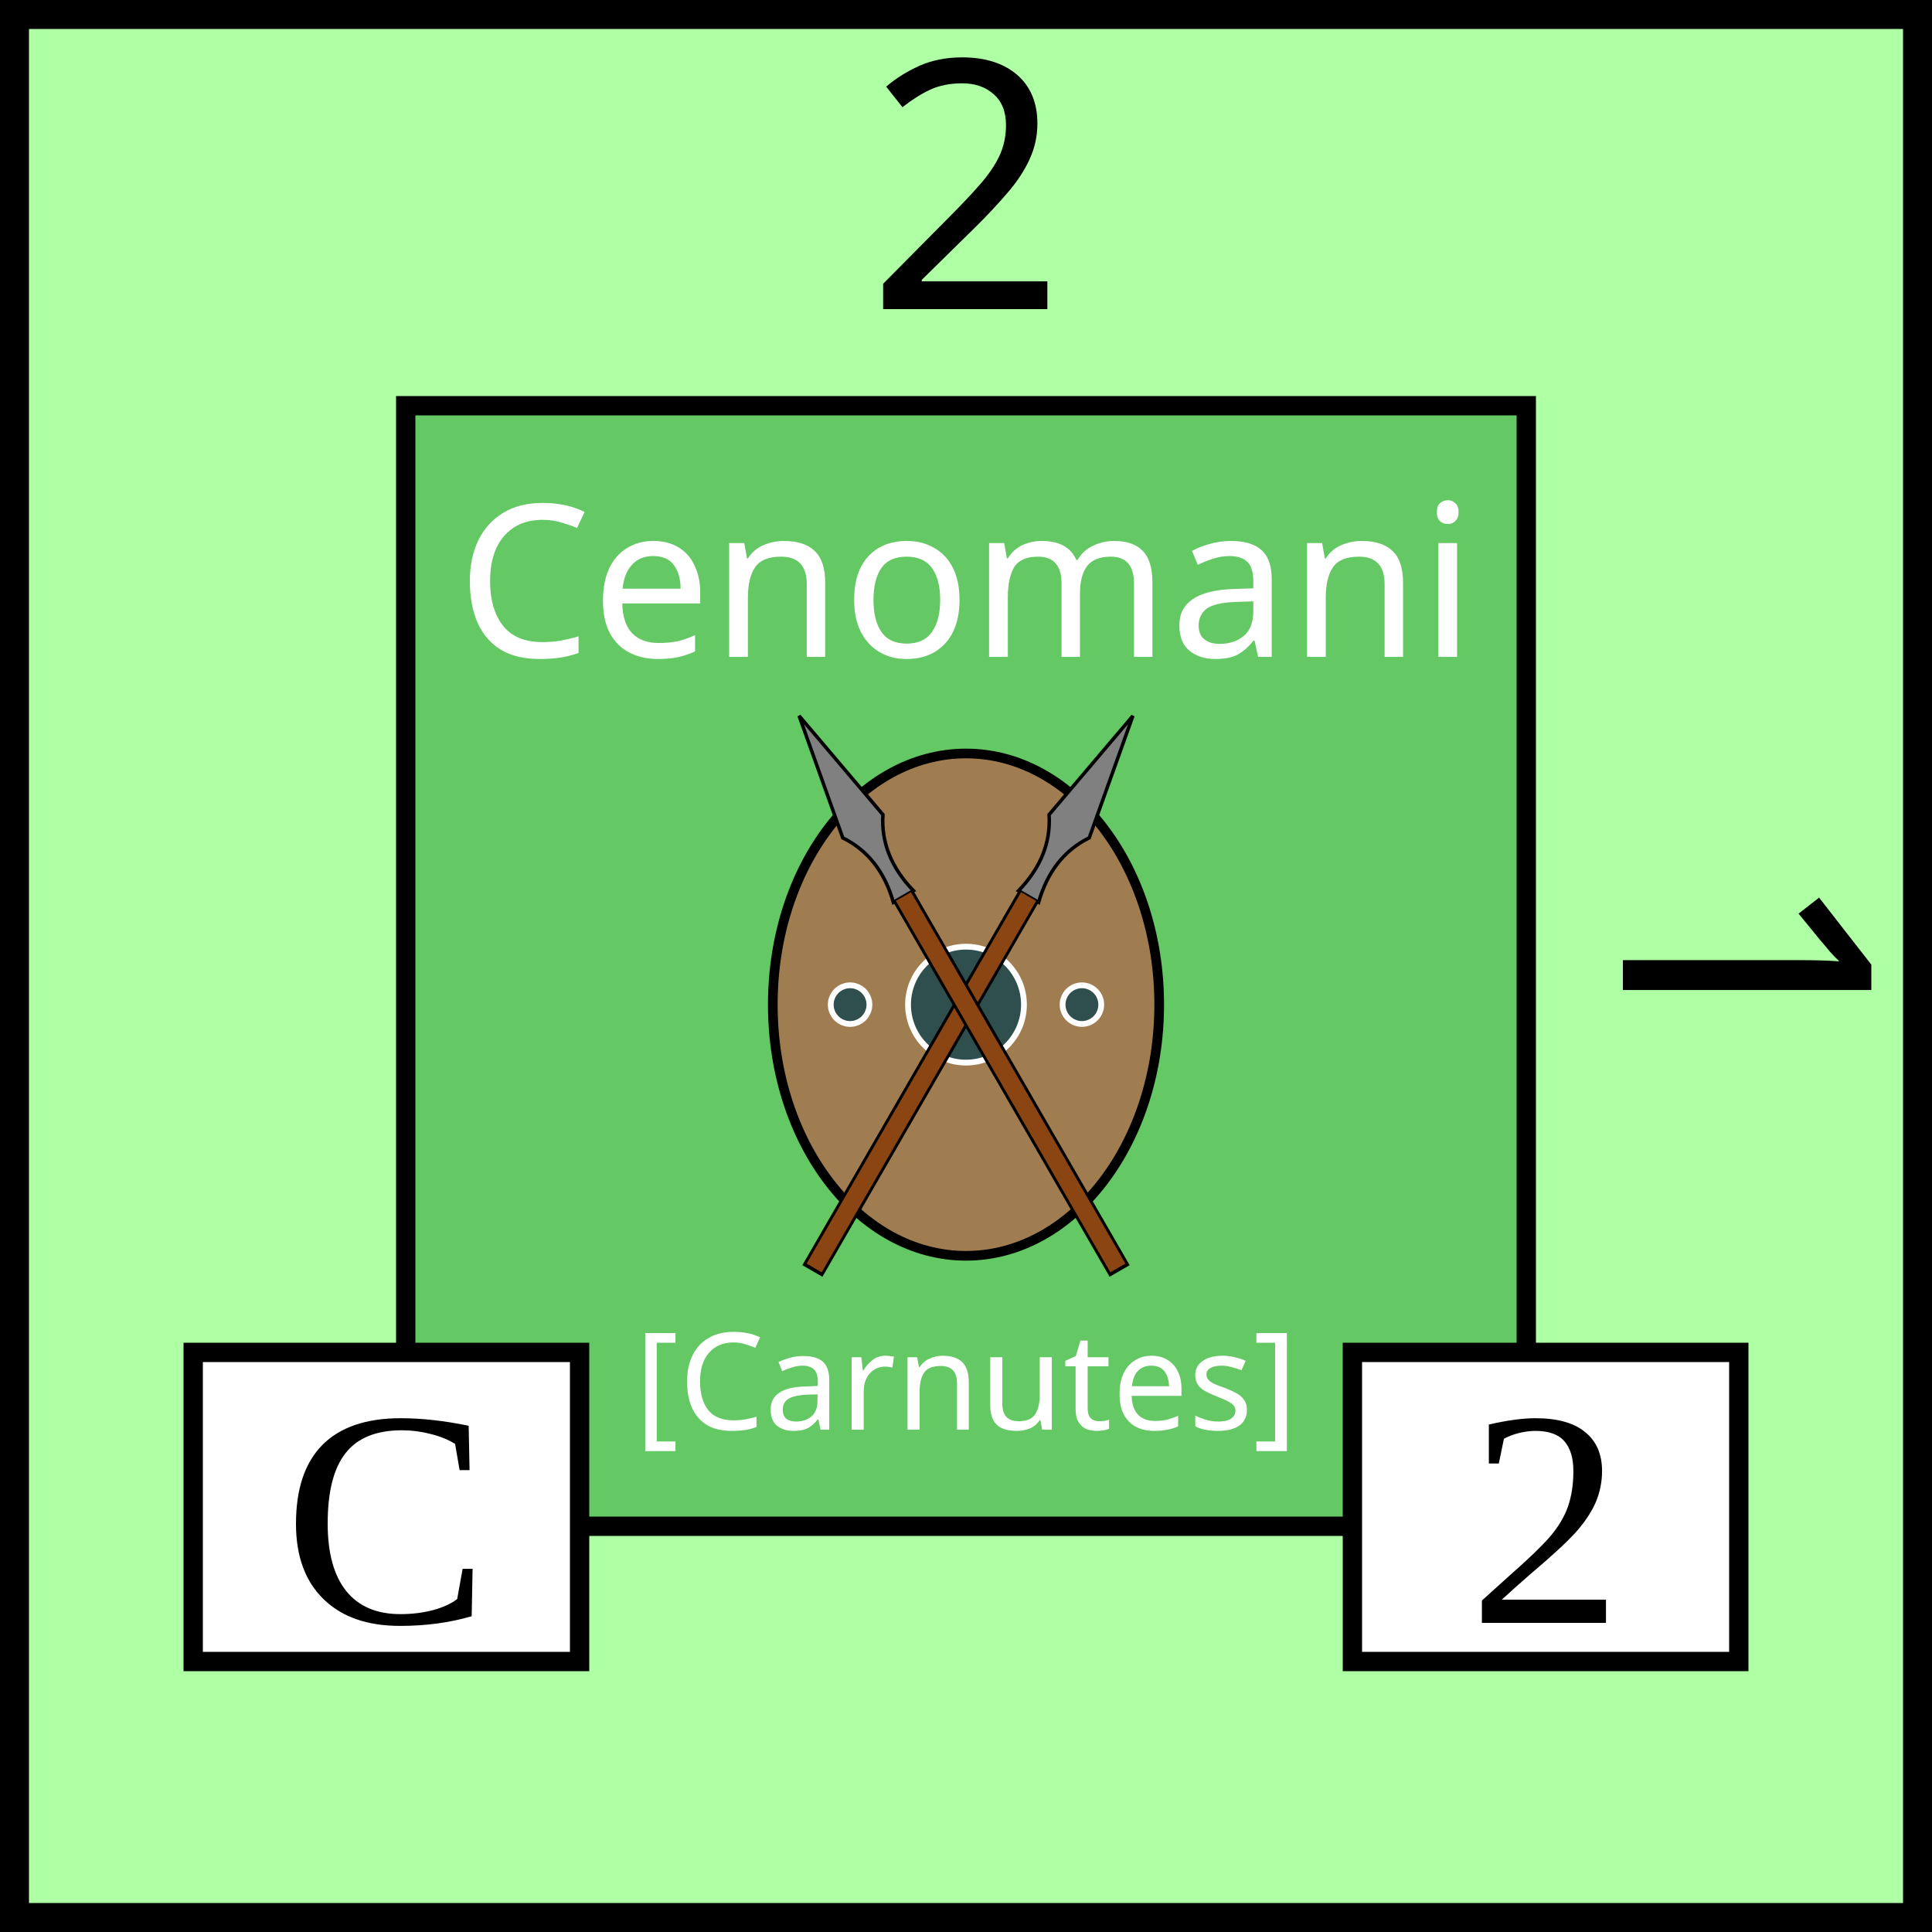
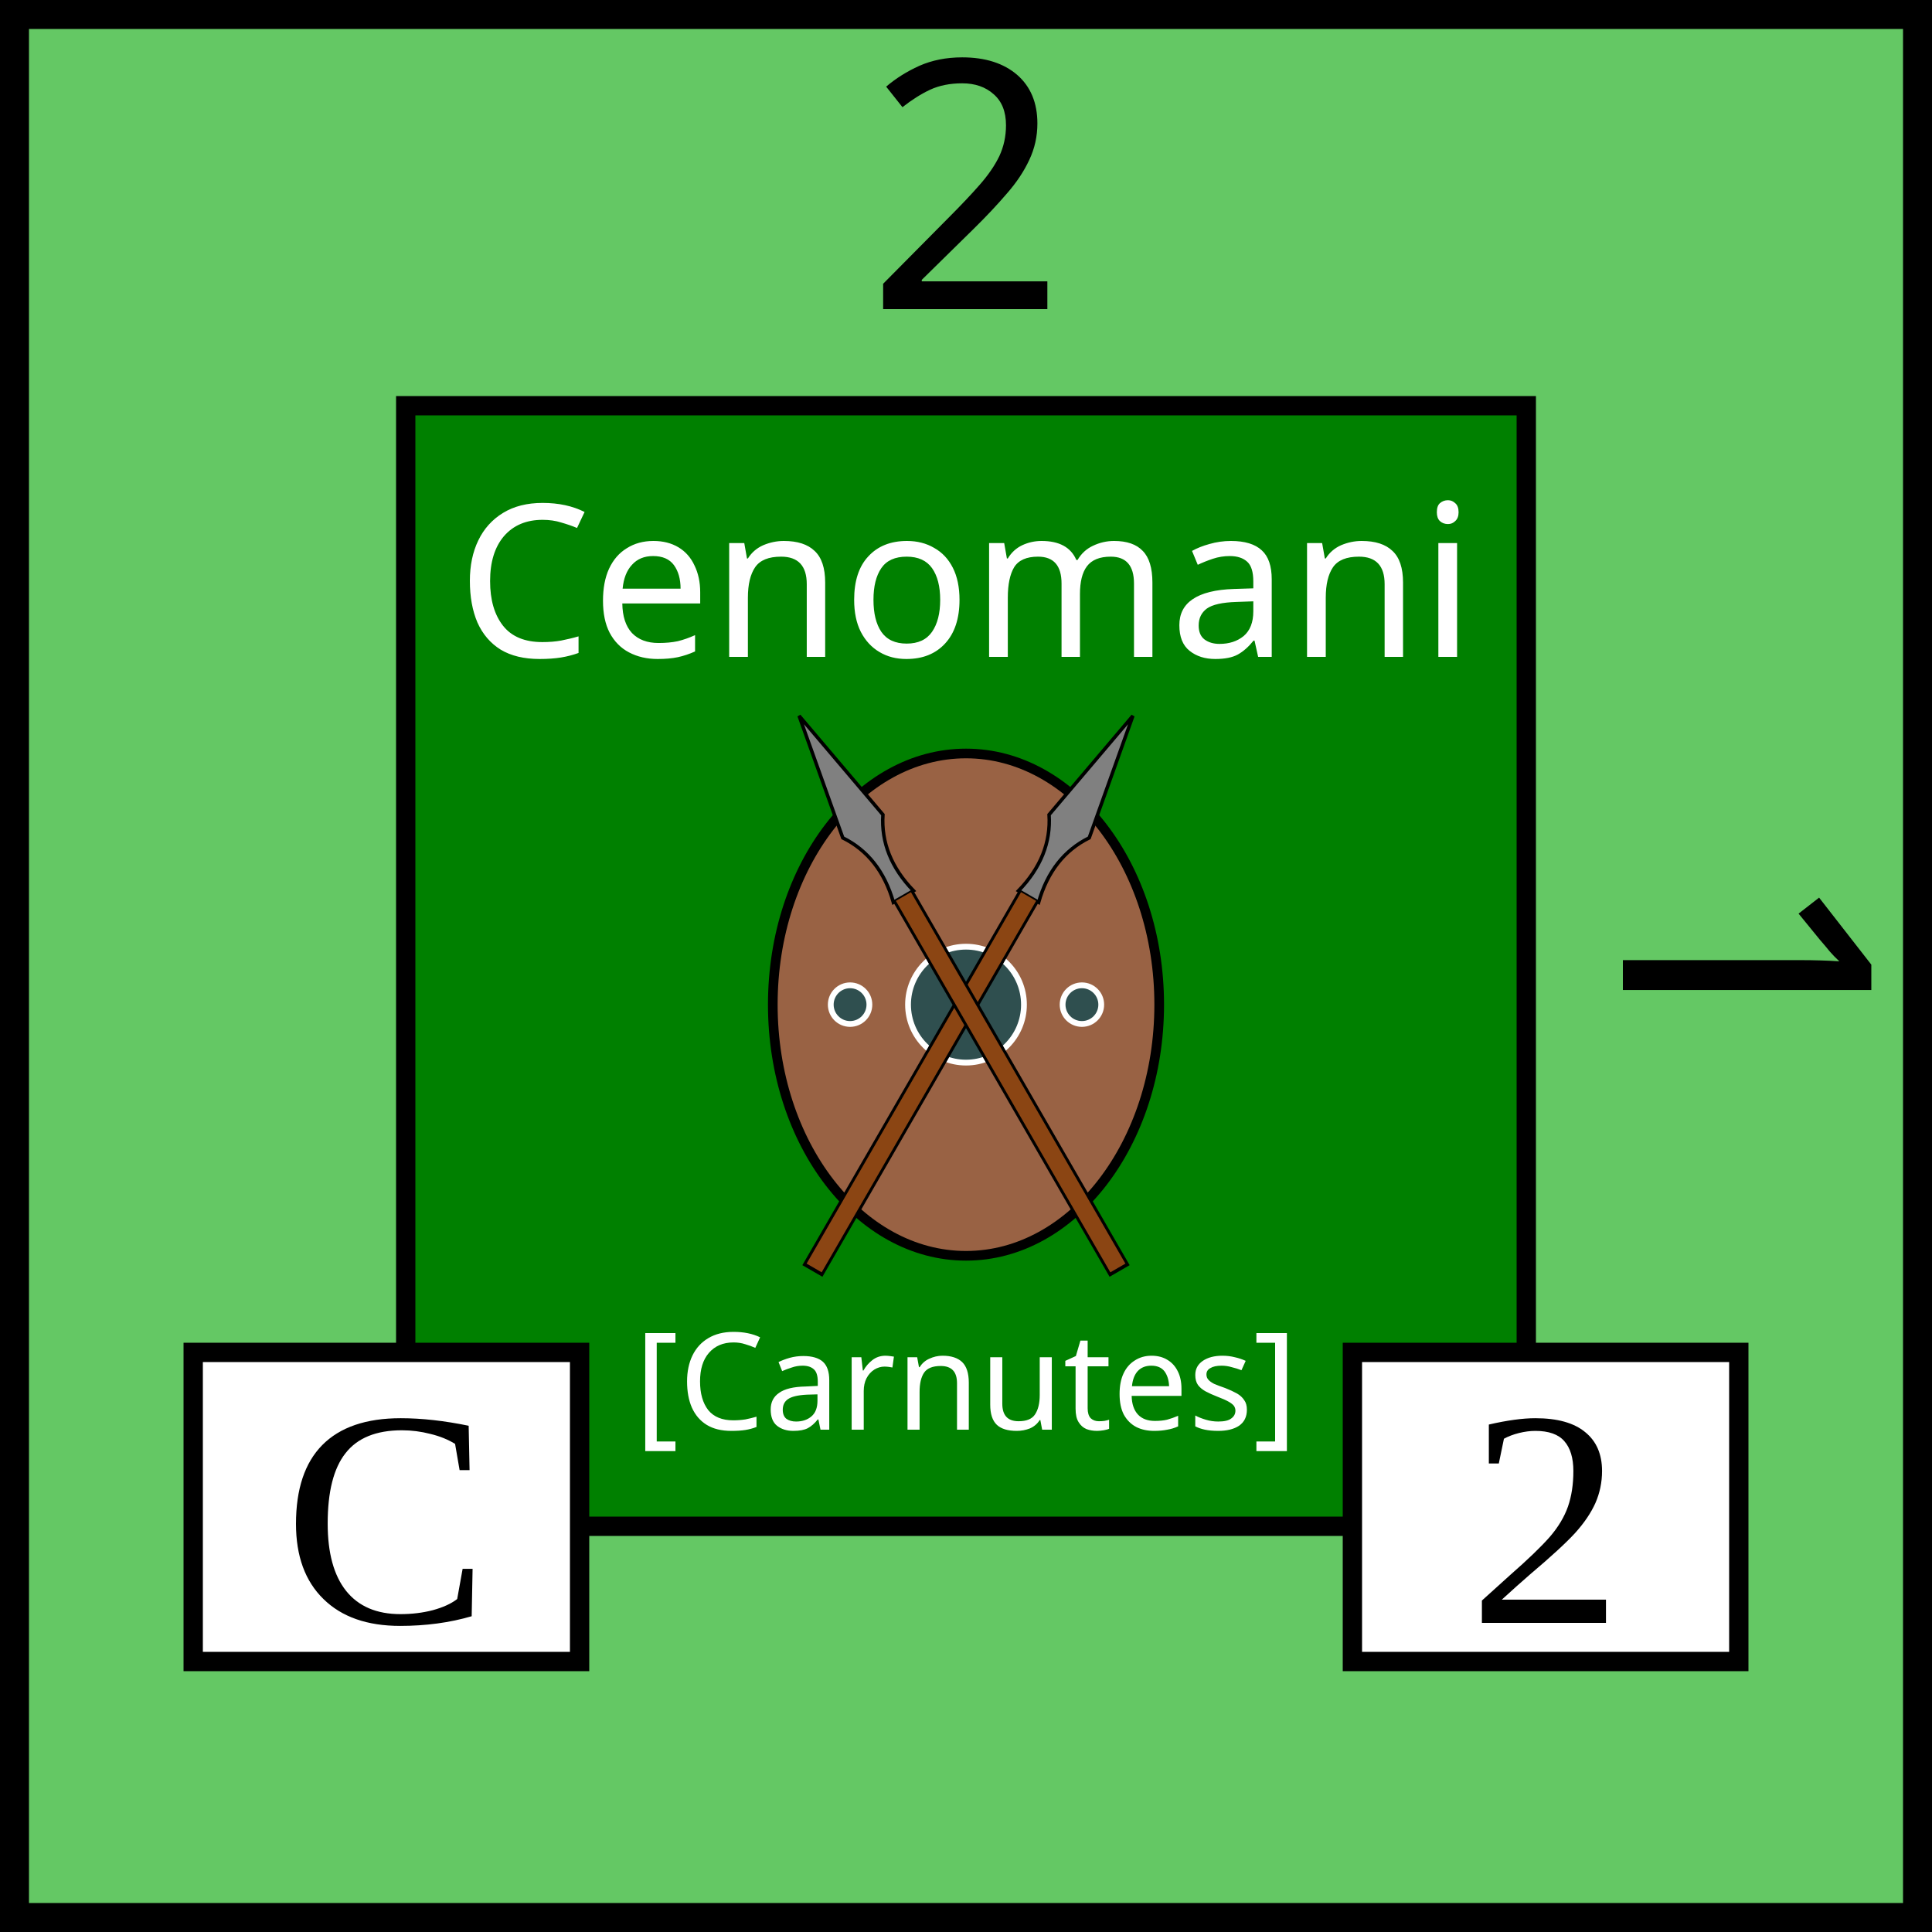
<svg xmlns="http://www.w3.org/2000/svg" viewBox="0 0 100 100" width="100" height="100">
-   <rect id="background" fill="rgb(175,255,165)" height="100" width="100" stroke="black" stroke-width="3" />
+   <rect id="background" fill="rgb(100,200,100)" height="100" width="100" stroke="black" stroke-width="3" />
  <g id="tribe" text-anchor="middle" font-size="12" font-family="Papyrus">
-     <rect x="21" y="21" width="58" height="58" fill="rgb(100,200,100)" stroke="black" />
+     <rect x="21" y="21" width="58" height="58" fill="green" stroke="black" />
    <text x="50" y="34" fill="white" font-size="11">Cenomani</text>
    <text x="50" y="74" font-size="7" fill="white">[Carnutes]</text>
-     <ellipse id="shield" cx="50" cy="52" rx="10" ry="13" fill="rgb(160,125,80)" stroke="black" stroke-width="0.5" />
+     <ellipse id="shield" cx="50" cy="52" rx="10" ry="13" fill="#996244" stroke="black" stroke-width="0.5" />
    <circle cx="50" cy="52" r="3" fill="darkslategrey" stroke-width="0.3" stroke="white" />
    <circle cx="44" cy="52" r="1" fill="darkslategrey" stroke-width="0.3" stroke="white" />
    <circle cx="56" cy="52" r="1" fill="darkslategrey" stroke-width="0.3" stroke="white" />
  </g>
  <g id="spear" transform="scale(0.6) translate(68, 38) rotate(30, 14, 47)">
    <path d="         M 16 19         L 14 30         Q 16 33, 15 37         L 16 37         L 17 37         Q 16 33, 18 30         Z       " fill="grey" stroke="black" stroke-width="0.3" />
    <line x1="16" y1="74.3" x2="16" y2="37" stroke="black" stroke-width="2" />
    <line x1="16" y1="74" x2="16" y2="37" stroke="saddlebrown" stroke-width="1.5" />
  </g>
  <use href="#spear" transform="scale(-1,1) translate(-100,0)" />
  <g id="attributes" text-anchor="middle" font-size="16">
    <rect id="initiative" x="10" y="70" height="16" width="20" fill="white" stroke="black" />
    <text x="20" y="84">C</text>
    <rect id="firepower" x="70" y="70" height="16" width="20" fill="white" stroke="black" />
    <text x="80" y="84">2</text>
  </g>
  <g id="strength" text-anchor="middle" font-family="Papyrus" font-size="18">
    <text x="50" y="16">2</text>
    <text x="50" y="16" transform="rotate(90,50,50)">1</text>
  </g>
</svg>
